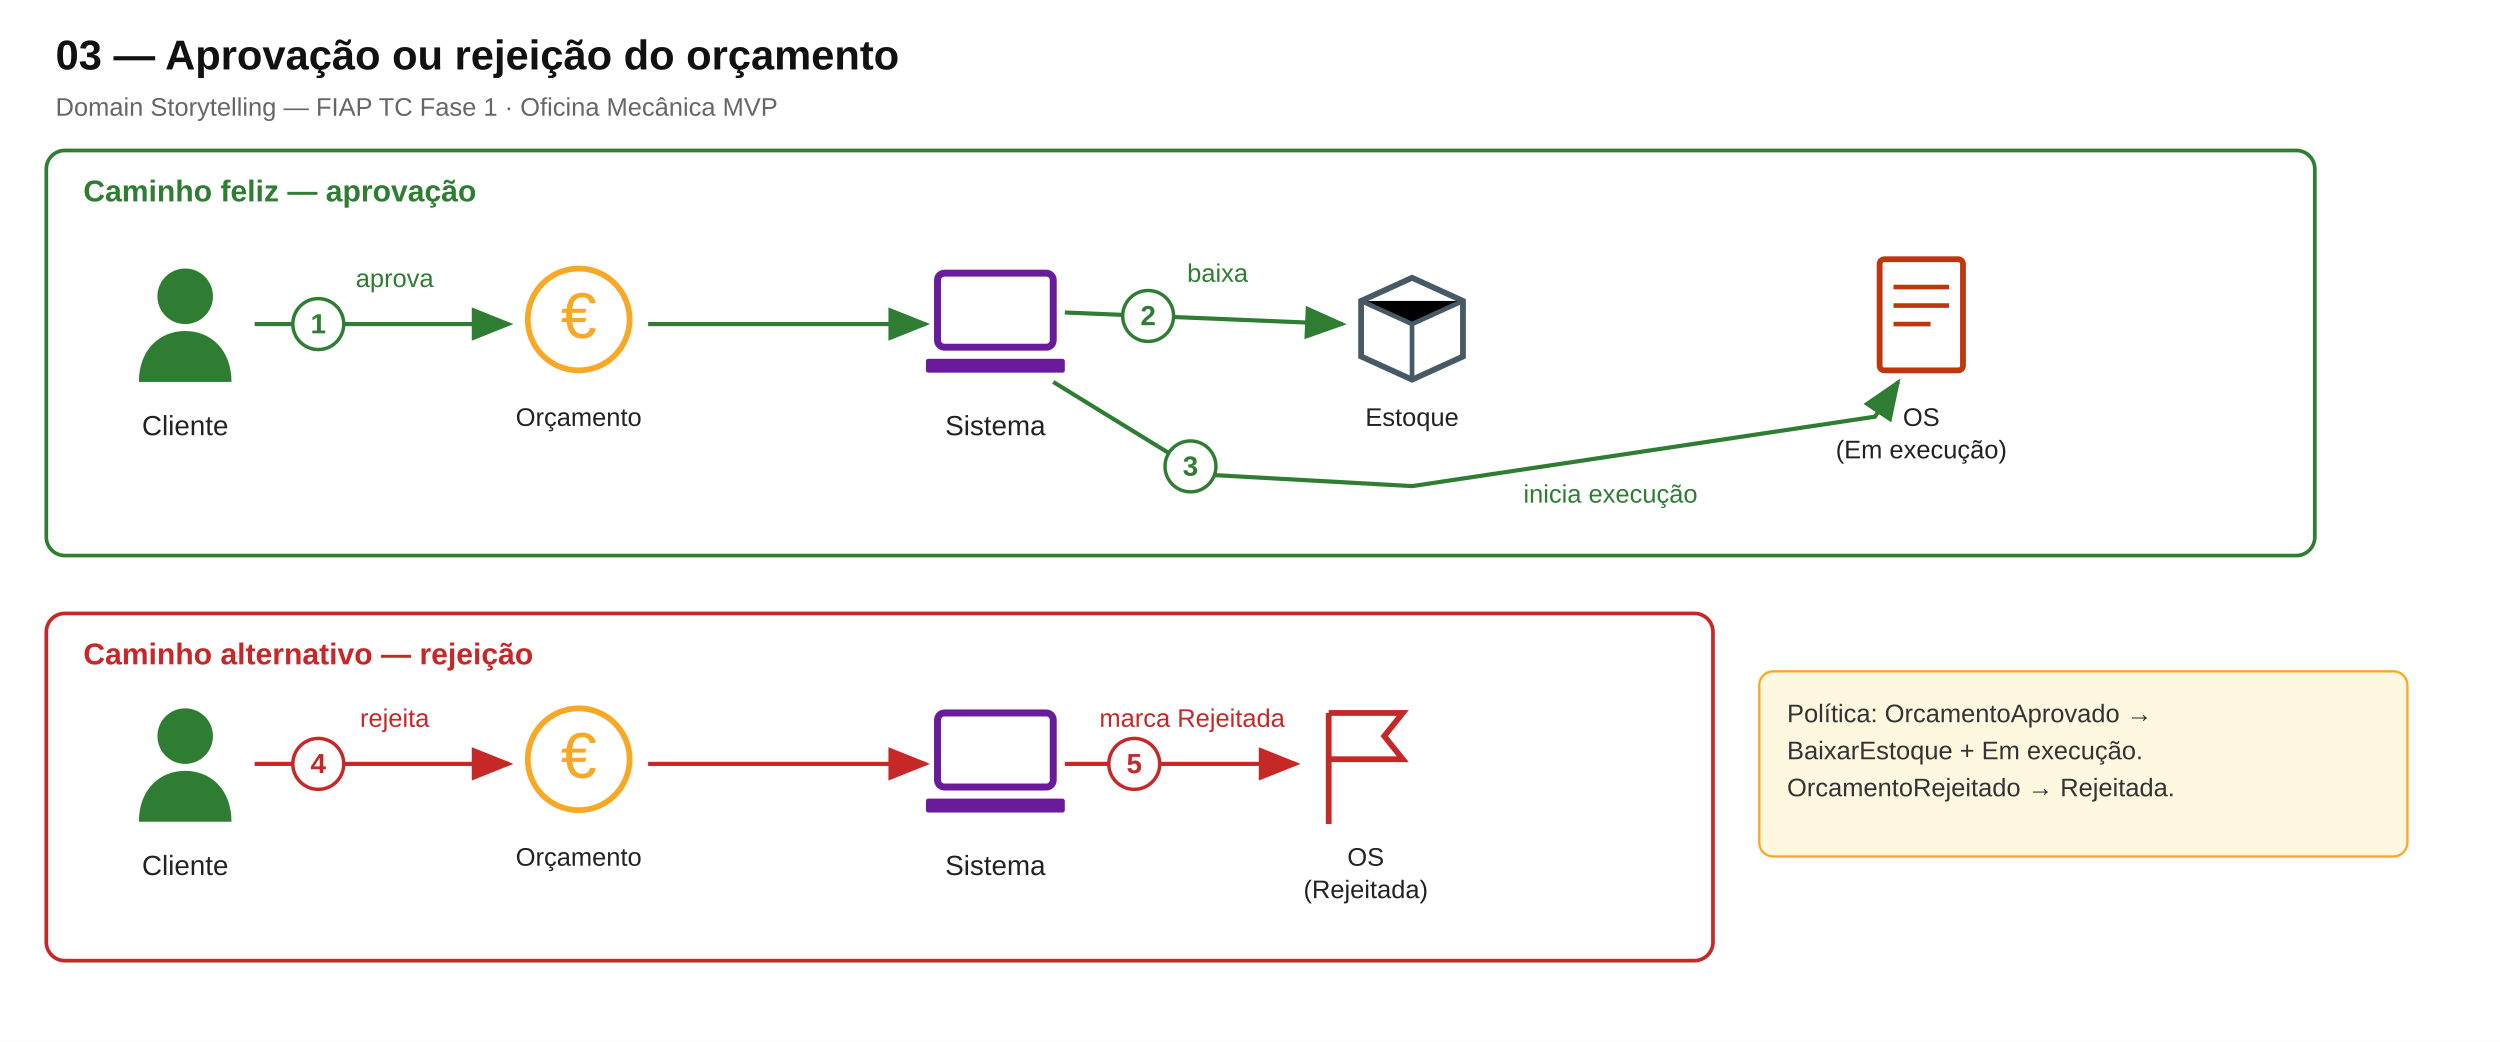
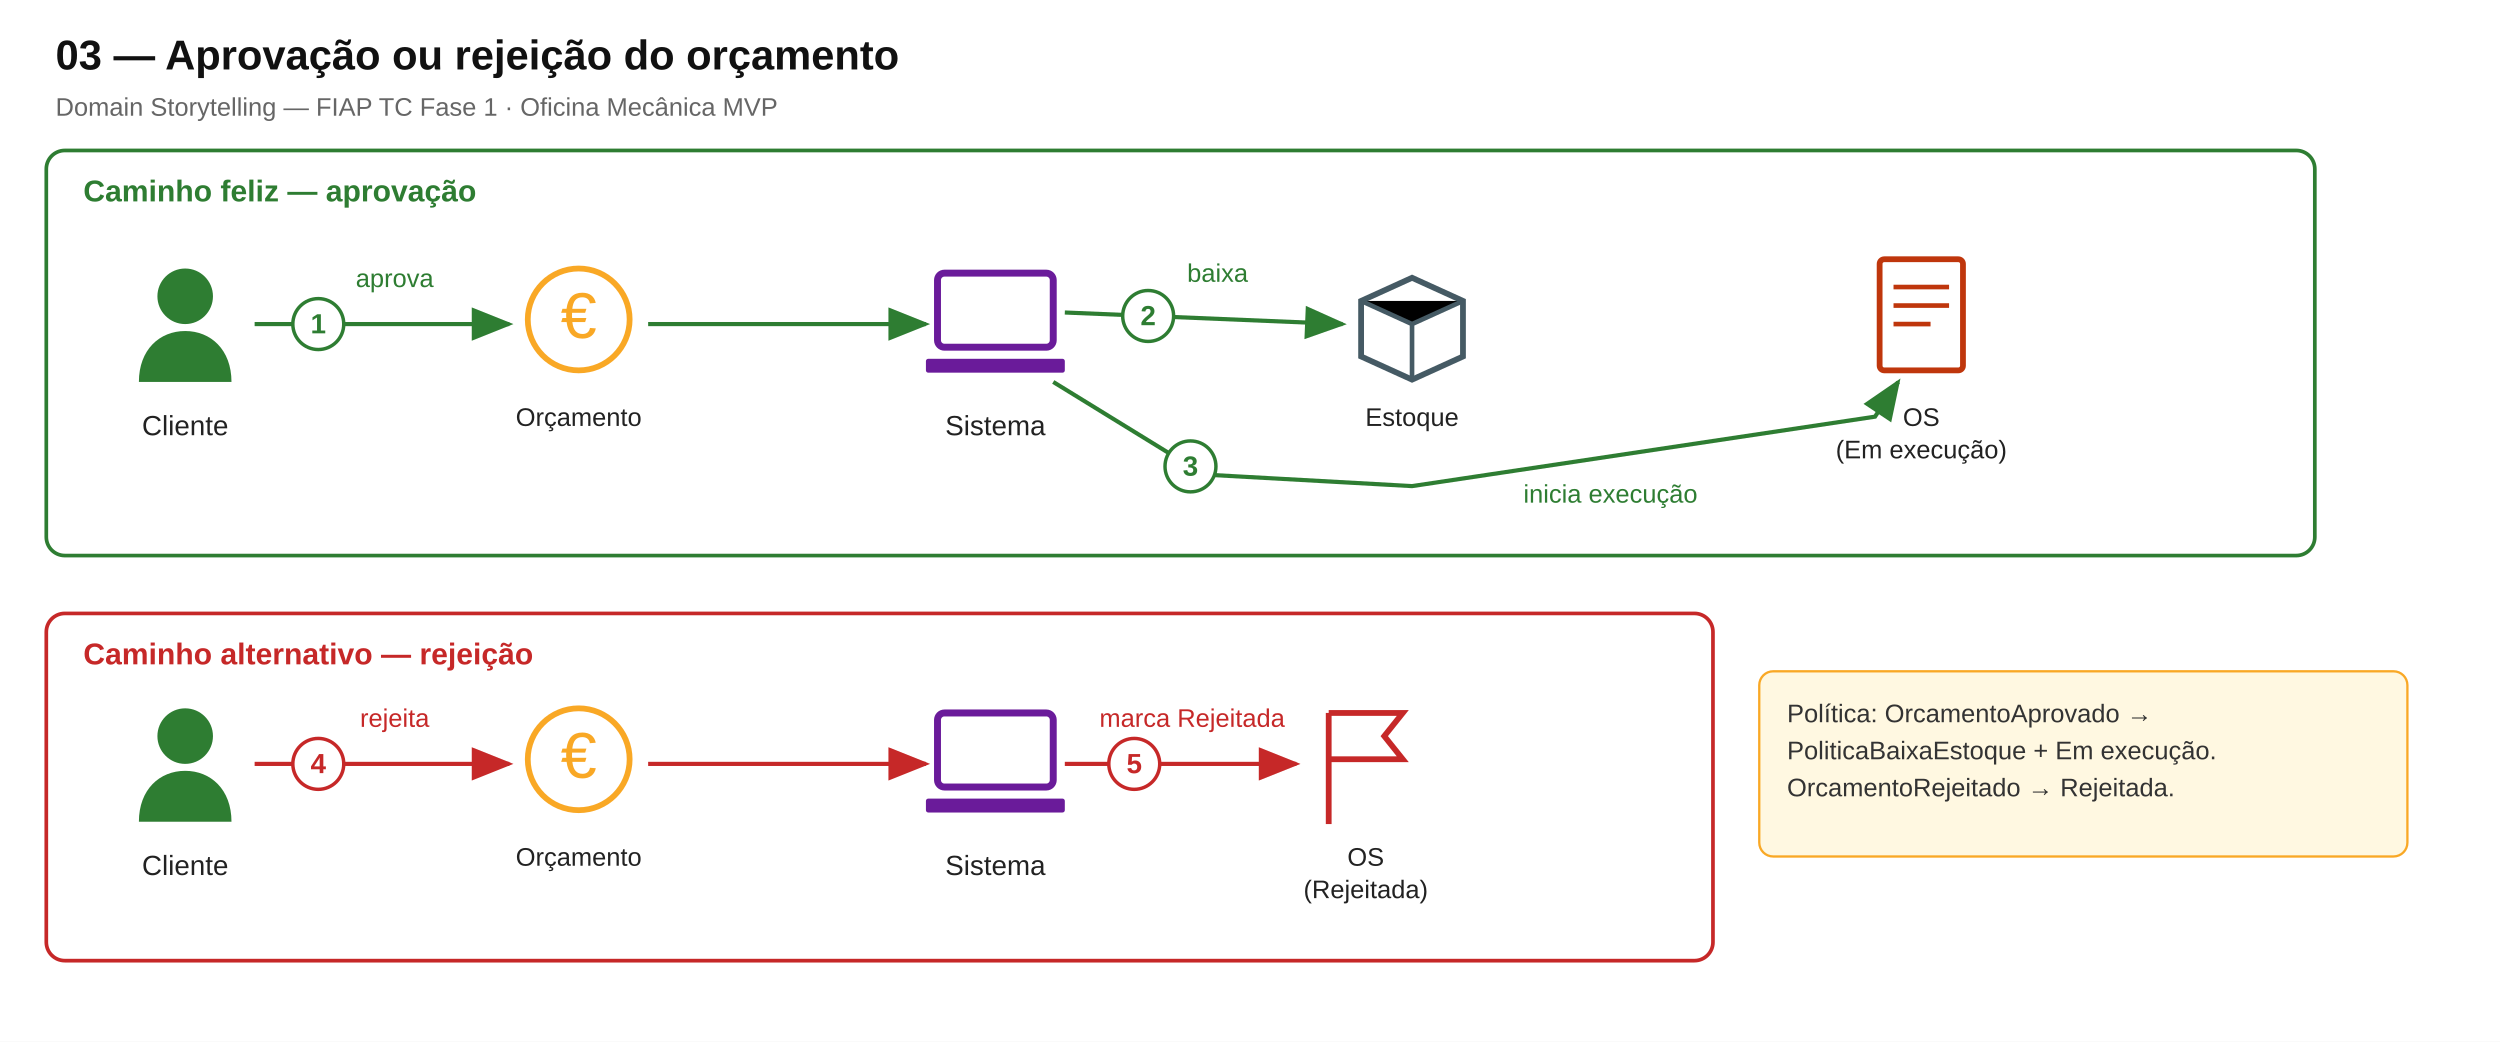
<svg xmlns="http://www.w3.org/2000/svg" width="1080" height="450" viewBox="0 0 1080 450">
  <rect width="100%" height="100%" fill="#ffffff" />
  <text x="24" y="30" font-family="Arial,sans-serif" font-size="18" font-weight="bold" fill="#111">03 — Aprovação ou rejeição do orçamento</text>
  <text x="24" y="50" font-family="Arial,sans-serif" font-size="11" fill="#666">Domain Storytelling — FIAP TC Fase 1 · Oficina Mecânica MVP</text>
  <rect x="20" y="65" width="980" height="175" rx="8" fill="#fff" stroke="#2e7d32" stroke-width="1.6" />
  <text x="36" y="87" font-family="Arial" font-size="13" font-weight="bold" fill="#2e7d32">Caminho feliz — aprovação</text>
  <rect x="20" y="265" width="720" height="150" rx="8" fill="#fff" stroke="#c62828" stroke-width="1.6" />
  <text x="36" y="287" font-family="Arial" font-size="13" font-weight="bold" fill="#c62828">Caminho alternativo — rejeição</text>
  <g transform="translate(50,110)">
    <circle cx="30" cy="18" r="12" fill="#2e7d32" />
    <path d="M10 55c0-14 9-22 20-22s20 8 20 22" fill="#2e7d32" />
    <text x="30" y="78" text-anchor="middle" font-family="Arial,sans-serif" font-size="12" fill="#222">Cliente</text>
  </g>
  <g transform="translate(220,110)">
    <circle cx="30" cy="28" r="22" fill="none" stroke="#f9a825" stroke-width="2.5" />
    <text x="30" y="36" text-anchor="middle" font-size="28" font-family="Arial" fill="#f9a825">€</text>
    <text x="30" y="74" text-anchor="middle" font-family="Arial,sans-serif" font-size="11" fill="#222">Orçamento</text>
  </g>
  <g transform="translate(400,110)">
    <rect x="5" y="8" width="50" height="32" rx="3" fill="none" stroke="#6a1b9a" stroke-width="3" />
    <rect x="0" y="45" width="60" height="6" rx="1" fill="#6a1b9a" />
    <text x="30" y="78" text-anchor="middle" font-family="Arial,sans-serif" font-size="12" fill="#222">Sistema</text>
  </g>
  <g transform="translate(580,110)">
    <path d="M8 20l22-10 22 10v24l-22 10-22-10z" fill="none" stroke="#455a64" stroke-width="2.5" />
    <path d="M8 20l22 10 22-10M30 30v24" stroke="#455a64" stroke-width="2" />
    <text x="30" y="74" text-anchor="middle" font-family="Arial,sans-serif" font-size="11" fill="#222">Estoque</text>
  </g>
  <g transform="translate(800,110)">
    <rect x="12" y="2" width="36" height="48" rx="2" fill="none" stroke="#bf360c" stroke-width="2.5" />
    <path d="M18 14h24M18 22h24M18 30h16" stroke="#bf360c" stroke-width="2" />
    <text x="30" y="74" text-anchor="middle" font-family="Arial,sans-serif" font-size="11" fill="#222">OS</text>
    <text x="30" y="88" text-anchor="middle" font-family="Arial,sans-serif" font-size="11" fill="#222">(Em execução)</text>
  </g>
  <defs>
    <marker id="m2613933" markerWidth="10" markerHeight="8" refX="9" refY="4" orient="auto">
      <path d="M0,0 L10,4 L0,8 Z" fill="#2e7d32" />
    </marker>
  </defs>
  <polyline points="110,140 220,140" fill="none" stroke="#2e7d32" stroke-width="1.8" marker-end="url(#m2613933)" />
  <circle cx="137.5" cy="140.0" r="11" fill="#fff" stroke="#2e7d32" stroke-width="1.5" />
  <text x="137.5" y="144.0" text-anchor="middle" font-family="Arial" font-size="12" font-weight="bold" fill="#2e7d32">1</text>
  <text x="170.5" y="124.0" text-anchor="middle" font-family="Arial" font-size="11" fill="#2e7d32">aprova</text>
  <defs>
    <marker id="m7874691" markerWidth="10" markerHeight="8" refX="9" refY="4" orient="auto">
      <path d="M0,0 L10,4 L0,8 Z" fill="#2e7d32" />
    </marker>
  </defs>
  <polyline points="280,140 400,140" fill="none" stroke="#2e7d32" stroke-width="1.8" marker-end="url(#m7874691)" />
  <defs>
    <marker id="m7974649" markerWidth="10" markerHeight="8" refX="9" refY="4" orient="auto">
      <path d="M0,0 L10,4 L0,8 Z" fill="#2e7d32" />
    </marker>
  </defs>
  <polyline points="460,135 580,140" fill="none" stroke="#2e7d32" stroke-width="1.8" marker-end="url(#m7974649)" />
  <circle cx="496.0" cy="136.5" r="11" fill="#fff" stroke="#2e7d32" stroke-width="1.5" />
  <text x="496.0" y="140.5" text-anchor="middle" font-family="Arial" font-size="12" font-weight="bold" fill="#2e7d32">2</text>
  <text x="526.0" y="121.75" text-anchor="middle" font-family="Arial" font-size="11" fill="#2e7d32">baixa</text>
  <defs>
    <marker id="m3702355" markerWidth="10" markerHeight="8" refX="9" refY="4" orient="auto">
      <path d="M0,0 L10,4 L0,8 Z" fill="#2e7d32" />
    </marker>
  </defs>
  <polyline points="455,165 520,205 610,210 810,180 820,165" fill="none" stroke="#2e7d32" stroke-width="1.8" marker-end="url(#m3702355)" />
  <circle cx="514.284" cy="201.483" r="11" fill="#fff" stroke="#2e7d32" stroke-width="1.5" />
  <text x="514.284" y="205.483" text-anchor="middle" font-family="Arial" font-size="12" font-weight="bold" fill="#2e7d32">3</text>
  <text x="695.727" y="217.141" text-anchor="middle" font-family="Arial" font-size="11" fill="#2e7d32">inicia execução</text>
  <g transform="translate(50,300)">
    <circle cx="30" cy="18" r="12" fill="#2e7d32" />
    <path d="M10 55c0-14 9-22 20-22s20 8 20 22" fill="#2e7d32" />
    <text x="30" y="78" text-anchor="middle" font-family="Arial,sans-serif" font-size="12" fill="#222">Cliente</text>
  </g>
  <g transform="translate(220,300)">
    <circle cx="30" cy="28" r="22" fill="none" stroke="#f9a825" stroke-width="2.5" />
    <text x="30" y="36" text-anchor="middle" font-size="28" font-family="Arial" fill="#f9a825">€</text>
    <text x="30" y="74" text-anchor="middle" font-family="Arial,sans-serif" font-size="11" fill="#222">Orçamento</text>
  </g>
  <g transform="translate(400,300)">
    <rect x="5" y="8" width="50" height="32" rx="3" fill="none" stroke="#6a1b9a" stroke-width="3" />
    <rect x="0" y="45" width="60" height="6" rx="1" fill="#6a1b9a" />
    <text x="30" y="78" text-anchor="middle" font-family="Arial,sans-serif" font-size="12" fill="#222">Sistema</text>
  </g>
  <g transform="translate(560,300)">
    <path d="M14 8v48M14 8h32l-8 10 8 10H14" fill="none" stroke="#c62828" stroke-width="2.5" />
    <text x="30" y="74" text-anchor="middle" font-family="Arial,sans-serif" font-size="11" fill="#222">OS</text>
    <text x="30" y="88" text-anchor="middle" font-family="Arial,sans-serif" font-size="11" fill="#222">(Rejeitada)</text>
  </g>
  <defs>
    <marker id="m5753302" markerWidth="10" markerHeight="8" refX="9" refY="4" orient="auto">
      <path d="M0,0 L10,4 L0,8 Z" fill="#c62828" />
    </marker>
  </defs>
  <polyline points="110,330 220,330" fill="none" stroke="#c62828" stroke-width="1.8" marker-end="url(#m5753302)" />
  <circle cx="137.5" cy="330.0" r="11" fill="#fff" stroke="#c62828" stroke-width="1.5" />
  <text x="137.5" y="334.0" text-anchor="middle" font-family="Arial" font-size="12" font-weight="bold" fill="#c62828">4</text>
  <text x="170.5" y="314.0" text-anchor="middle" font-family="Arial" font-size="11" fill="#c62828">rejeita</text>
  <defs>
    <marker id="m1106197" markerWidth="10" markerHeight="8" refX="9" refY="4" orient="auto">
      <path d="M0,0 L10,4 L0,8 Z" fill="#c62828" />
    </marker>
  </defs>
  <polyline points="280,330 400,330" fill="none" stroke="#c62828" stroke-width="1.8" marker-end="url(#m1106197)" />
  <defs>
    <marker id="m5158893" markerWidth="10" markerHeight="8" refX="9" refY="4" orient="auto">
      <path d="M0,0 L10,4 L0,8 Z" fill="#c62828" />
    </marker>
  </defs>
  <polyline points="460,330 560,330" fill="none" stroke="#c62828" stroke-width="1.8" marker-end="url(#m5158893)" />
  <circle cx="490.0" cy="330.0" r="11" fill="#fff" stroke="#c62828" stroke-width="1.5" />
  <text x="490.0" y="334.0" text-anchor="middle" font-family="Arial" font-size="12" font-weight="bold" fill="#c62828">5</text>
  <text x="515.0" y="314.0" text-anchor="middle" font-family="Arial" font-size="11" fill="#c62828">marca Rejeitada</text>
  <rect x="760" y="290" width="280" height="80" rx="6" fill="#fff8e1" stroke="#f9a825" />
  <text x="772" y="312" font-family="Arial" font-size="11" fill="#333">Política: OrcamentoAprovado →</text>
-   <text x="772" y="328" font-family="Arial" font-size="11" fill="#333">BaixarEstoque + Em execução.</text>
+   <text x="772" y="328" font-family="Arial" font-size="11" fill="#333">PoliticaBaixaEstoque + Em execução.</text>
  <text x="772" y="344" font-family="Arial" font-size="11" fill="#333">OrcamentoRejeitado → Rejeitada.</text>
</svg>
